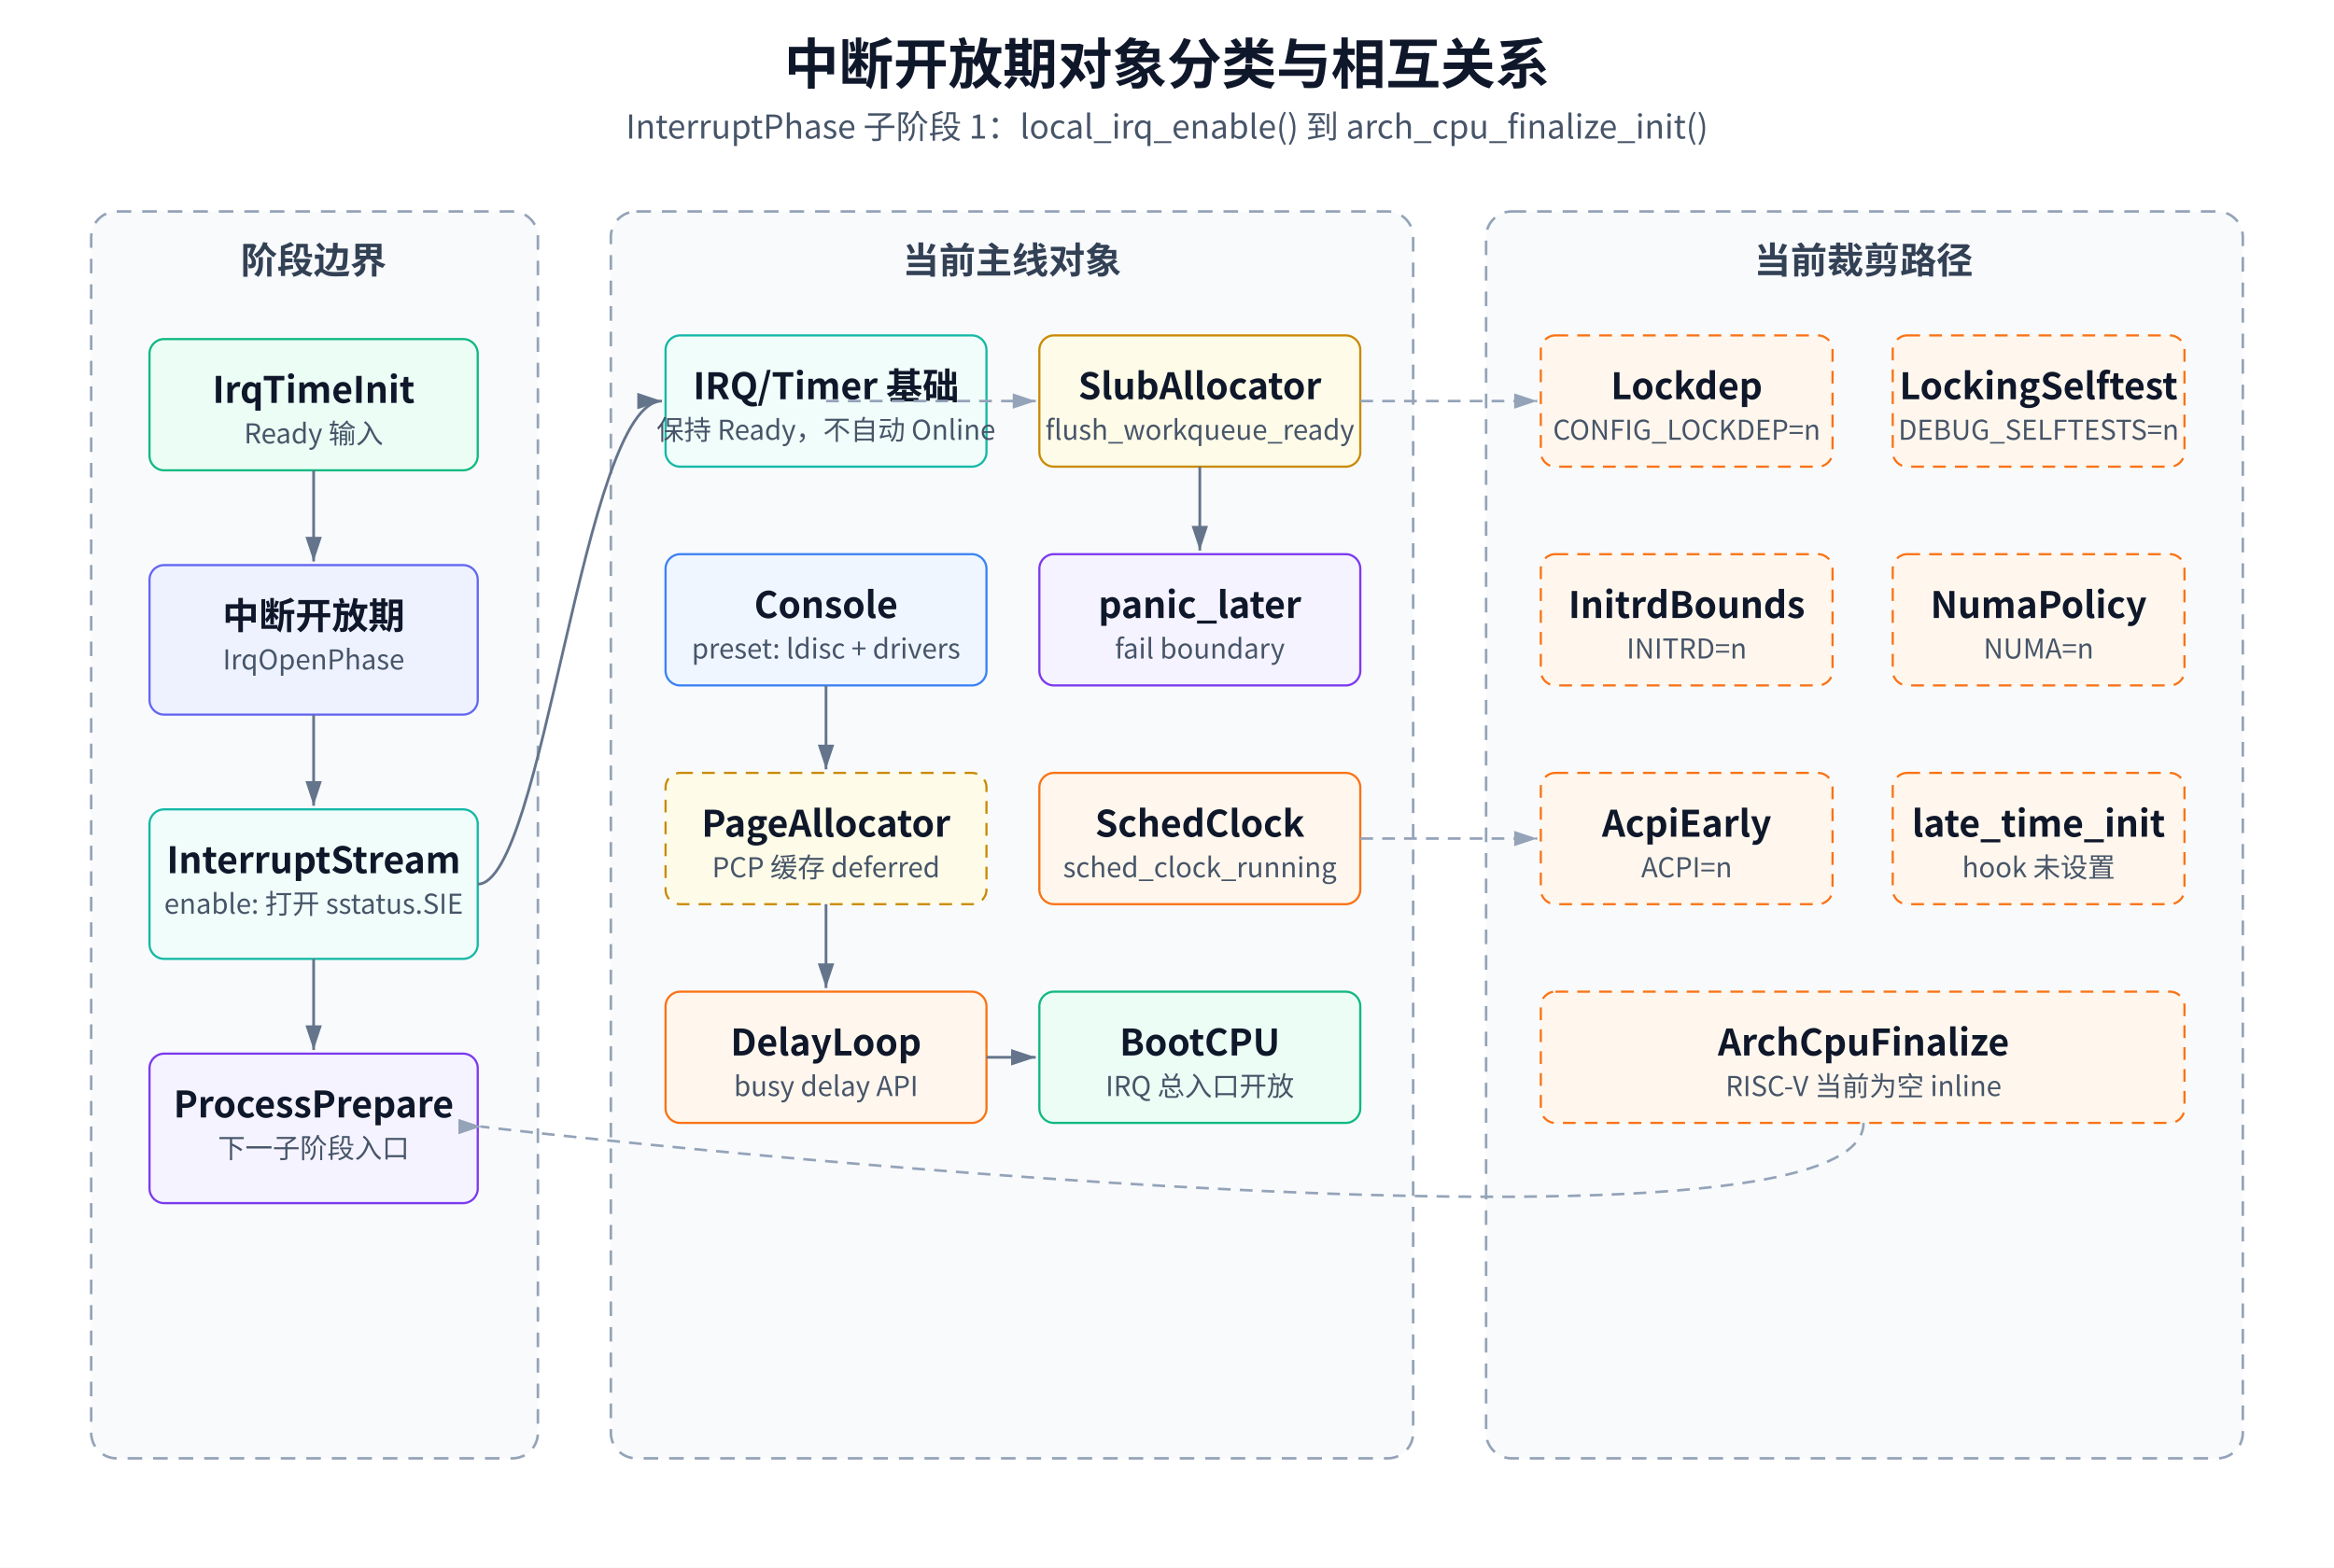
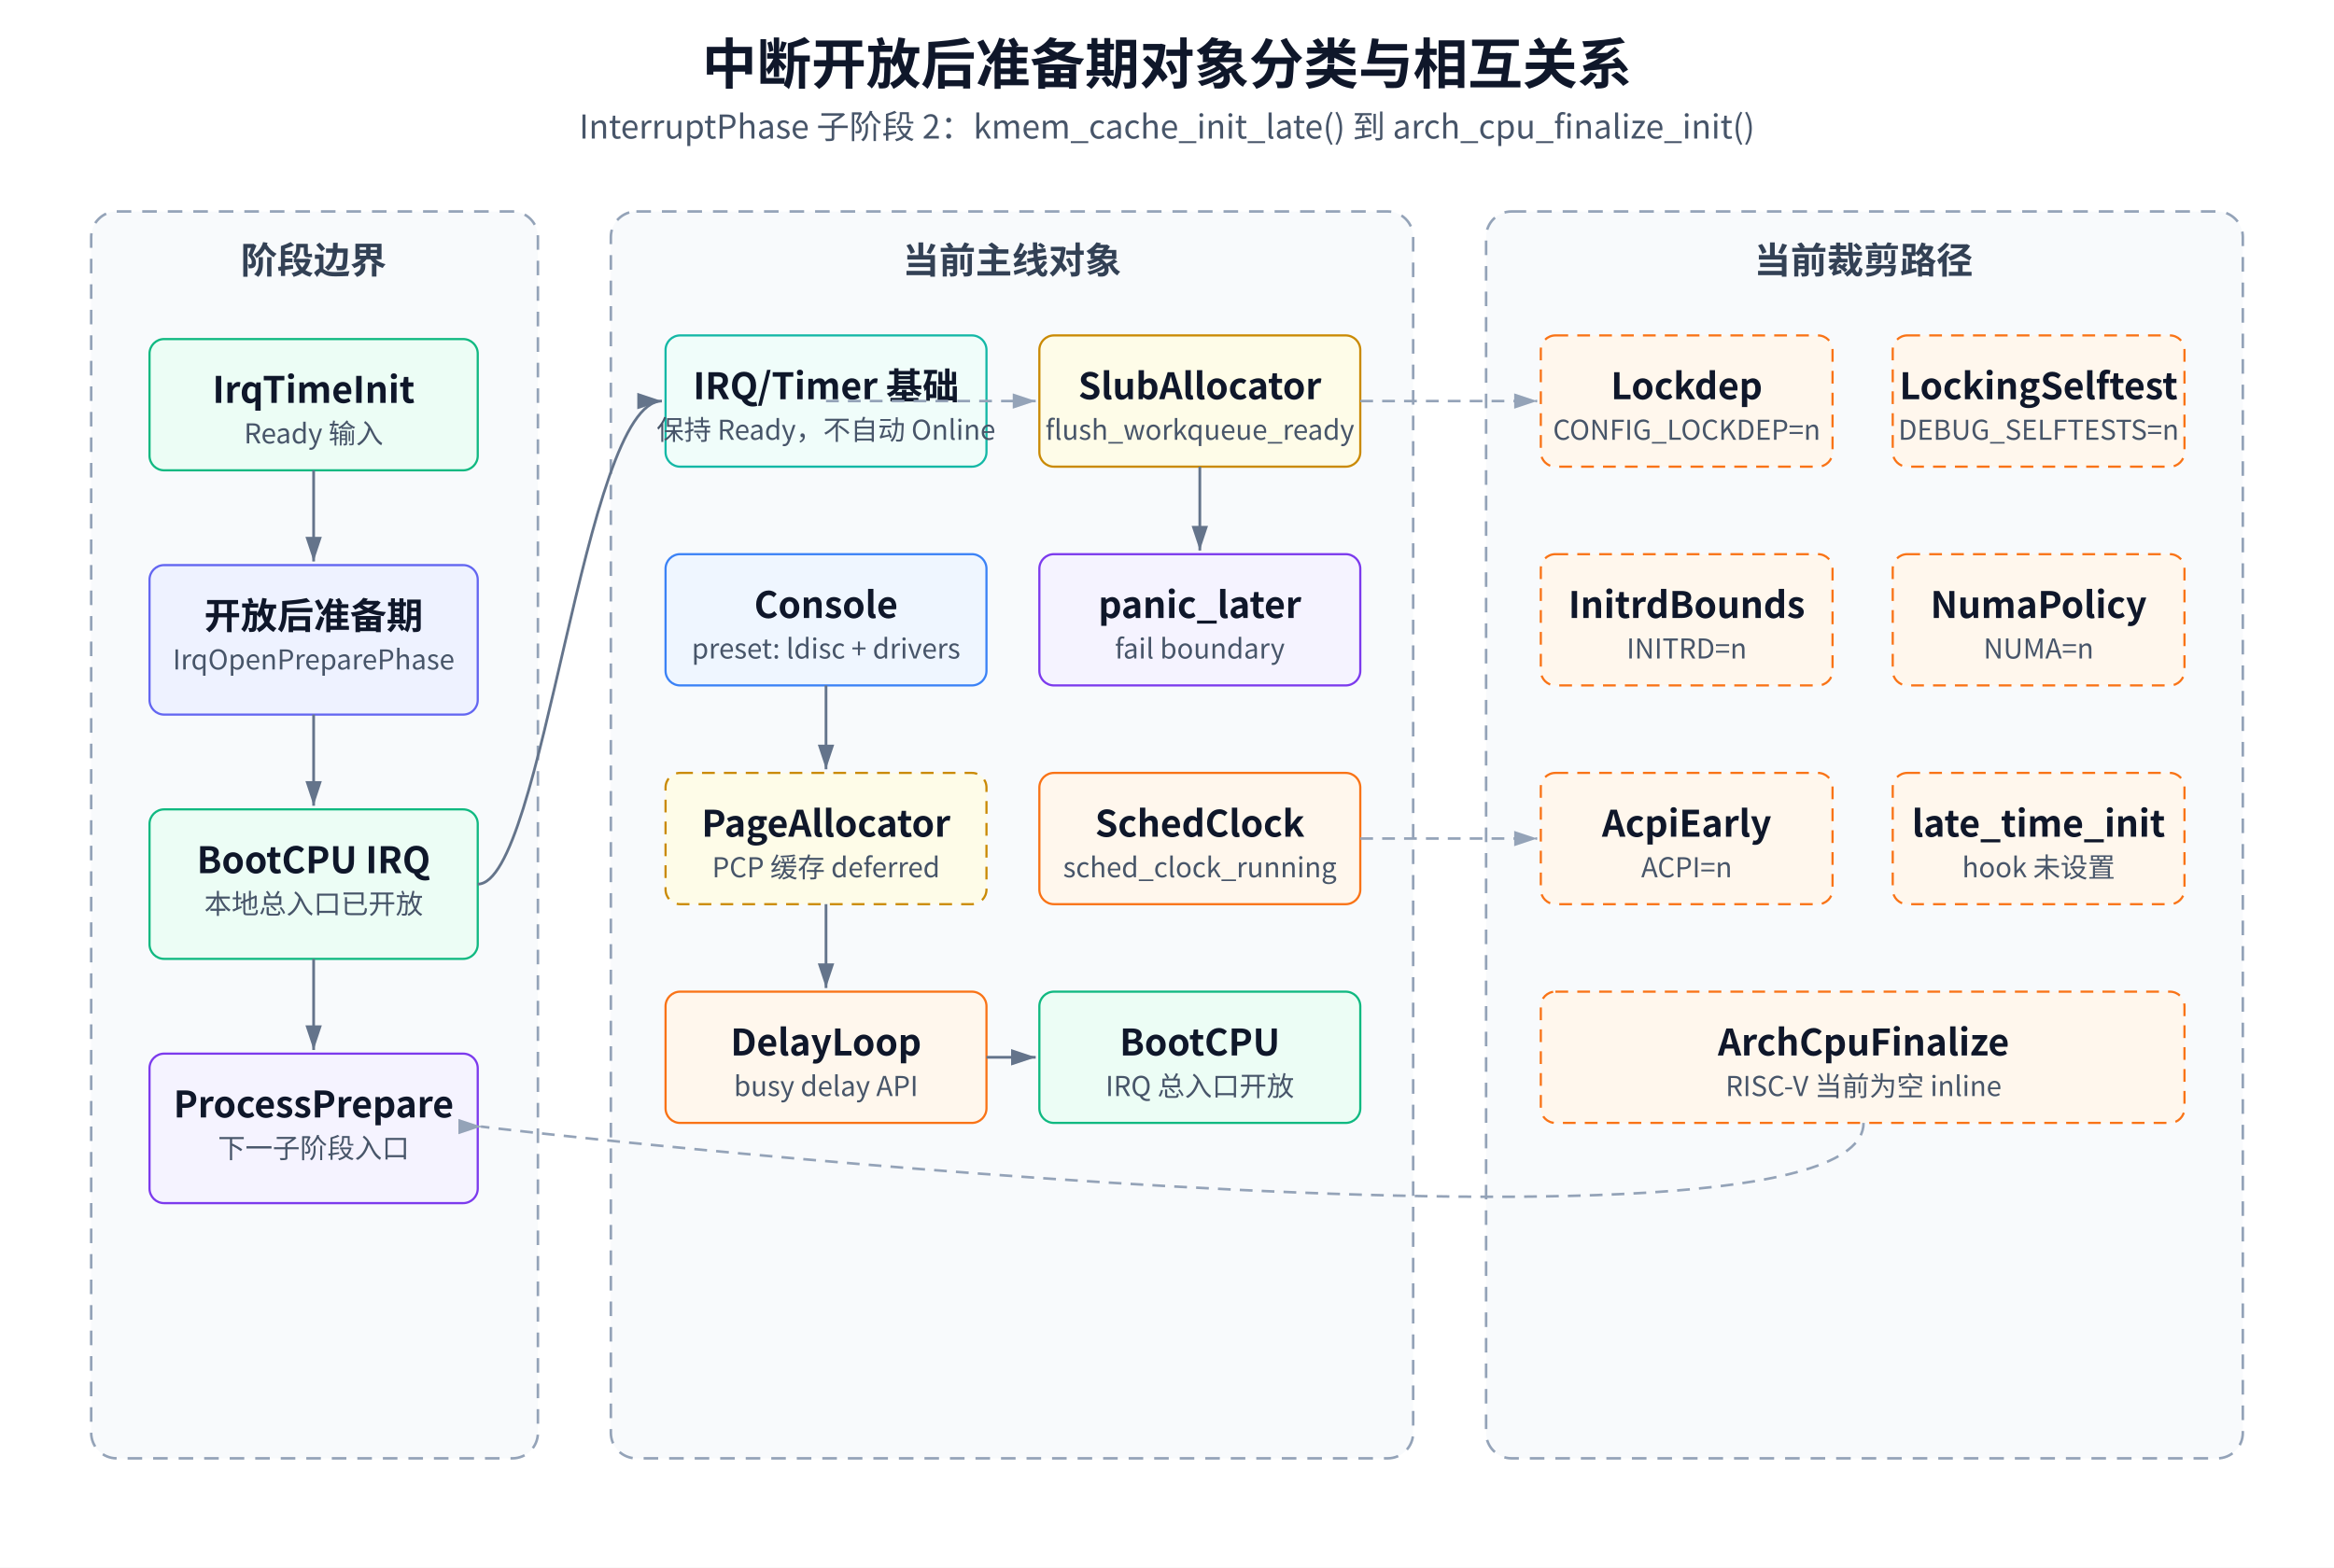
<svg xmlns="http://www.w3.org/2000/svg" width="1280" height="860" viewBox="0 0 1280 860" role="img" aria-labelledby="title desc">
  <defs>
    <style>
      text { font-family: "Microsoft YaHei", "Noto Sans CJK SC", "Source Han Sans SC", Arial, sans-serif; fill: #0f172a; }
      .title { font-size: 30px; font-weight: 600; }
      .subtitle { font-size: 18px; fill: #475569; }
      .group { fill: #f8fafc; stroke: #94a3b8; stroke-width: 1.4; stroke-dasharray: 8 6; }
      .box { fill: #ffffff; stroke: #334155; stroke-width: 1.2; }
      .phase { fill: #eef2ff; stroke: #6366f1; }
      .ready { fill: #ecfdf5; stroke: #10b981; }
      .irq { fill: #f0fdfa; stroke: #14b8a6; }
      .mm { fill: #fefce8; stroke: #ca8a04; }
      .console { fill: #eff6ff; stroke: #3b82f6; }
      .time { fill: #fff7ed; stroke: #f97316; }
      .trimmed { fill: #fff7ed; stroke: #f97316; stroke-dasharray: 7 5; }
      .deferred { fill: #fefce8; stroke: #ca8a04; stroke-dasharray: 7 5; }
      .checkpoint { fill: #f5f3ff; stroke: #7c3aed; }
      .label { font-size: 20px; font-weight: 600; dominant-baseline: middle; }
      .small { font-size: 15px; fill: #475569; dominant-baseline: middle; }
      .group-title { font-size: 20px; font-weight: 600; fill: #334155; }
      .edge { stroke: #64748b; stroke-width: 1.5; fill: none; marker-end: url(#arrow); }
      .edge-dash { stroke: #94a3b8; stroke-width: 1.4; fill: none; stroke-dasharray: 7 5; marker-end: url(#arrow2); }
    </style>
    <marker id="arrow" markerWidth="10" markerHeight="10" refX="9" refY="3" orient="auto" markerUnits="strokeWidth">
      <path d="M0,0 L0,6 L9,3 z" fill="#64748b" />
    </marker>
    <marker id="arrow2" markerWidth="10" markerHeight="10" refX="9" refY="3" orient="auto" markerUnits="strokeWidth">
      <path d="M0,0 L0,6 L9,3 z" fill="#94a3b8" />
    </marker>
  </defs>
  <rect x="0" y="0" width="1280" height="860" fill="#ffffff" />
-   <text x="640" y="46" text-anchor="middle" class="title">中断开放期对象分类与相互关系</text>
-   <text x="640" y="76" text-anchor="middle" class="subtitle">InterruptPhase 子阶段 1：local_irq_enable() 到 arch_cpu_finalize_init()</text>
+   <text x="640" y="46" text-anchor="middle" class="title">中断开放后准备期对象分类与相互关系</text>
+   <text x="640" y="76" text-anchor="middle" class="subtitle">InterruptPhase 子阶段 2：kmem_cache_init_late() 到 arch_cpu_finalize_init()</text>
  <rect x="50" y="116" width="245" height="684" rx="14" class="group" />
  <text x="172" y="150" text-anchor="middle" class="group-title">阶段边界</text>
  <rect x="82" y="186" width="180" height="72" rx="8" class="box ready" />
  <text x="172" y="214" text-anchor="middle" class="label">IrqTimeInit</text>
  <text x="172" y="238" text-anchor="middle" class="small">Ready 输入</text>
  <rect x="82" y="310" width="180" height="82" rx="8" class="box phase" />
-   <text x="172" y="338" text-anchor="middle" class="label">中断开放期</text>
-   <text x="172" y="362" text-anchor="middle" class="small">IrqOpenPhase</text>
-   <rect x="82" y="444" width="180" height="82" rx="8" class="box irq" />
-   <text x="172" y="472" text-anchor="middle" class="label">InterruptStream</text>
-   <text x="172" y="496" text-anchor="middle" class="small">enable: 打开 sstatus.SIE</text>
+   <text x="172" y="338" text-anchor="middle" class="label">开放后准备期</text>
+   <text x="172" y="362" text-anchor="middle" class="small">IrqOpenPreparePhase</text>
+   <rect x="82" y="444" width="180" height="82" rx="8" class="box ready" />
+   <text x="172" y="472" text-anchor="middle" class="label">BootCPU IRQ</text>
+   <text x="172" y="496" text-anchor="middle" class="small">本地总入口已开放</text>
  <rect x="82" y="578" width="180" height="82" rx="8" class="box checkpoint" />
  <text x="172" y="606" text-anchor="middle" class="label">ProcessPrepare</text>
  <text x="172" y="630" text-anchor="middle" class="small">下一子阶段入口</text>
  <path d="M172 258 L172 308" class="edge" />
  <path d="M172 392 L172 442" class="edge" />
  <path d="M172 526 L172 576" class="edge" />
  <rect x="335" y="116" width="440" height="684" rx="14" class="group" />
  <text x="555" y="150" text-anchor="middle" class="group-title">当前主线对象</text>
  <rect x="365" y="184" width="176" height="72" rx="8" class="box irq" />
  <text x="453" y="212" text-anchor="middle" class="label">IRQ/Timer 基础</text>
  <text x="453" y="236" text-anchor="middle" class="small">保持 Ready，不自动 Online</text>
  <rect x="570" y="184" width="176" height="72" rx="8" class="box mm" />
  <text x="658" y="212" text-anchor="middle" class="label">SlubAllocator</text>
  <text x="658" y="236" text-anchor="middle" class="small">flush_workqueue_ready</text>
  <rect x="365" y="304" width="176" height="72" rx="8" class="box console" />
  <text x="453" y="332" text-anchor="middle" class="label">Console</text>
  <text x="453" y="356" text-anchor="middle" class="small">preset: ldisc + drivers</text>
  <rect x="570" y="304" width="176" height="72" rx="8" class="box checkpoint" />
  <text x="658" y="332" text-anchor="middle" class="label">panic_later</text>
  <text x="658" y="356" text-anchor="middle" class="small">fail boundary</text>
  <rect x="365" y="424" width="176" height="72" rx="8" class="box deferred" />
  <text x="453" y="452" text-anchor="middle" class="label">PageAllocator</text>
  <text x="453" y="476" text-anchor="middle" class="small">PCP 缓存 deferred</text>
  <rect x="570" y="424" width="176" height="72" rx="8" class="box time" />
  <text x="658" y="452" text-anchor="middle" class="label">SchedClock</text>
  <text x="658" y="476" text-anchor="middle" class="small">sched_clock_running</text>
  <rect x="365" y="544" width="176" height="72" rx="8" class="box time" />
  <text x="453" y="572" text-anchor="middle" class="label">DelayLoop</text>
  <text x="453" y="596" text-anchor="middle" class="small">busy delay API</text>
  <rect x="570" y="544" width="176" height="72" rx="8" class="box ready" />
  <text x="658" y="572" text-anchor="middle" class="label">BootCPU</text>
  <text x="658" y="596" text-anchor="middle" class="small">IRQ 总入口开放</text>
  <rect x="815" y="116" width="415" height="684" rx="14" class="group" />
  <text x="1022" y="150" text-anchor="middle" class="group-title">当前裁剪路径</text>
  <rect x="845" y="184" width="160" height="72" rx="8" class="box trimmed" />
  <text x="925" y="212" text-anchor="middle" class="label">Lockdep</text>
  <text x="925" y="236" text-anchor="middle" class="small">CONFIG_LOCKDEP=n</text>
  <rect x="1038" y="184" width="160" height="72" rx="8" class="box trimmed" />
  <text x="1118" y="212" text-anchor="middle" class="label">LockingSelftest</text>
  <text x="1118" y="236" text-anchor="middle" class="small">DEBUG_SELFTESTS=n</text>
  <rect x="845" y="304" width="160" height="72" rx="8" class="box trimmed" />
  <text x="925" y="332" text-anchor="middle" class="label">InitrdBounds</text>
  <text x="925" y="356" text-anchor="middle" class="small">INITRD=n</text>
  <rect x="1038" y="304" width="160" height="72" rx="8" class="box trimmed" />
  <text x="1118" y="332" text-anchor="middle" class="label">NumaPolicy</text>
  <text x="1118" y="356" text-anchor="middle" class="small">NUMA=n</text>
  <rect x="845" y="424" width="160" height="72" rx="8" class="box trimmed" />
  <text x="925" y="452" text-anchor="middle" class="label">AcpiEarly</text>
  <text x="925" y="476" text-anchor="middle" class="small">ACPI=n</text>
  <rect x="1038" y="424" width="160" height="72" rx="8" class="box trimmed" />
  <text x="1118" y="452" text-anchor="middle" class="label">late_time_init</text>
  <text x="1118" y="476" text-anchor="middle" class="small">hook 未设置</text>
  <rect x="845" y="544" width="353" height="72" rx="8" class="box trimmed" />
  <text x="1022" y="572" text-anchor="middle" class="label">ArchCpuFinalize</text>
  <text x="1022" y="596" text-anchor="middle" class="small">RISC-V 当前为空 inline</text>
  <path d="M262 485 C298 485, 320 220, 363 220" class="edge" />
  <path d="M453 220 L568 220" class="edge-dash" />
  <path d="M746 220 C790 220, 814 220, 843 220" class="edge-dash" />
  <path d="M658 256 L658 302" class="edge" />
  <path d="M453 376 L453 422" class="edge" />
  <path d="M453 496 L453 542" class="edge" />
  <path d="M541 580 L568 580" class="edge" />
  <path d="M746 460 C800 460, 810 460, 843 460" class="edge-dash" />
  <path d="M1022 616 C1022 706, 260 618, 264 618" class="edge-dash" />
</svg>
